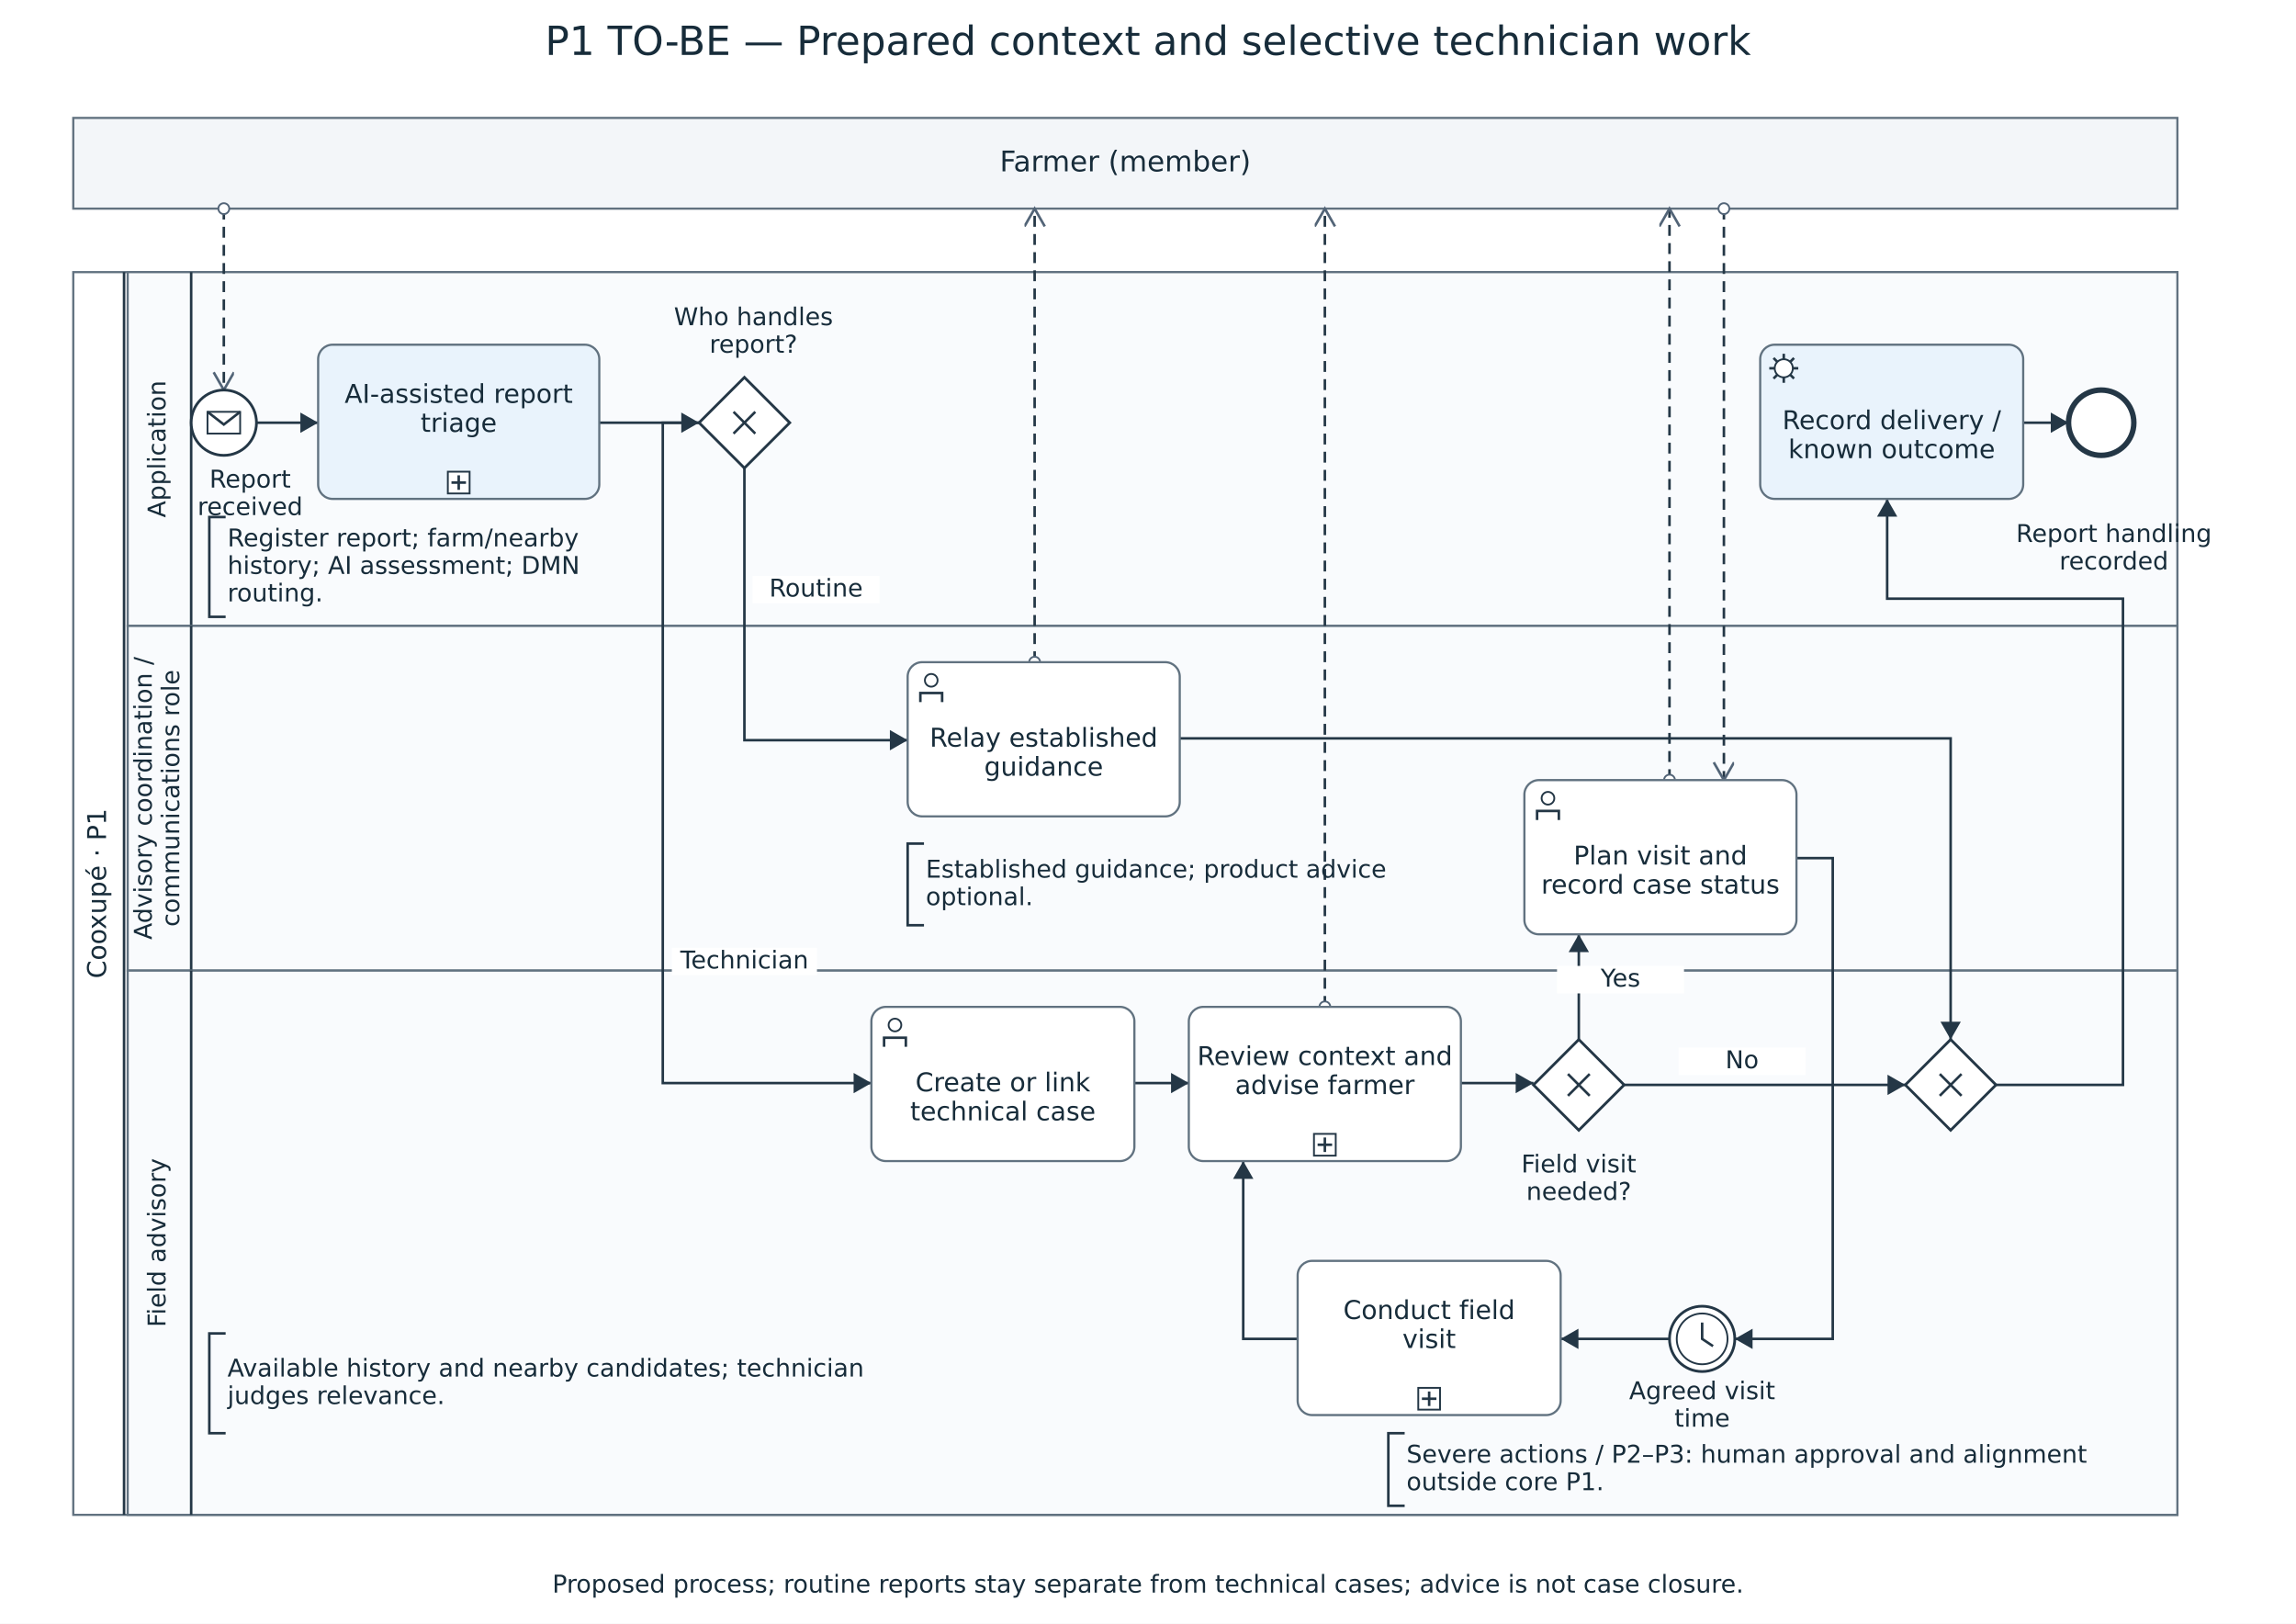
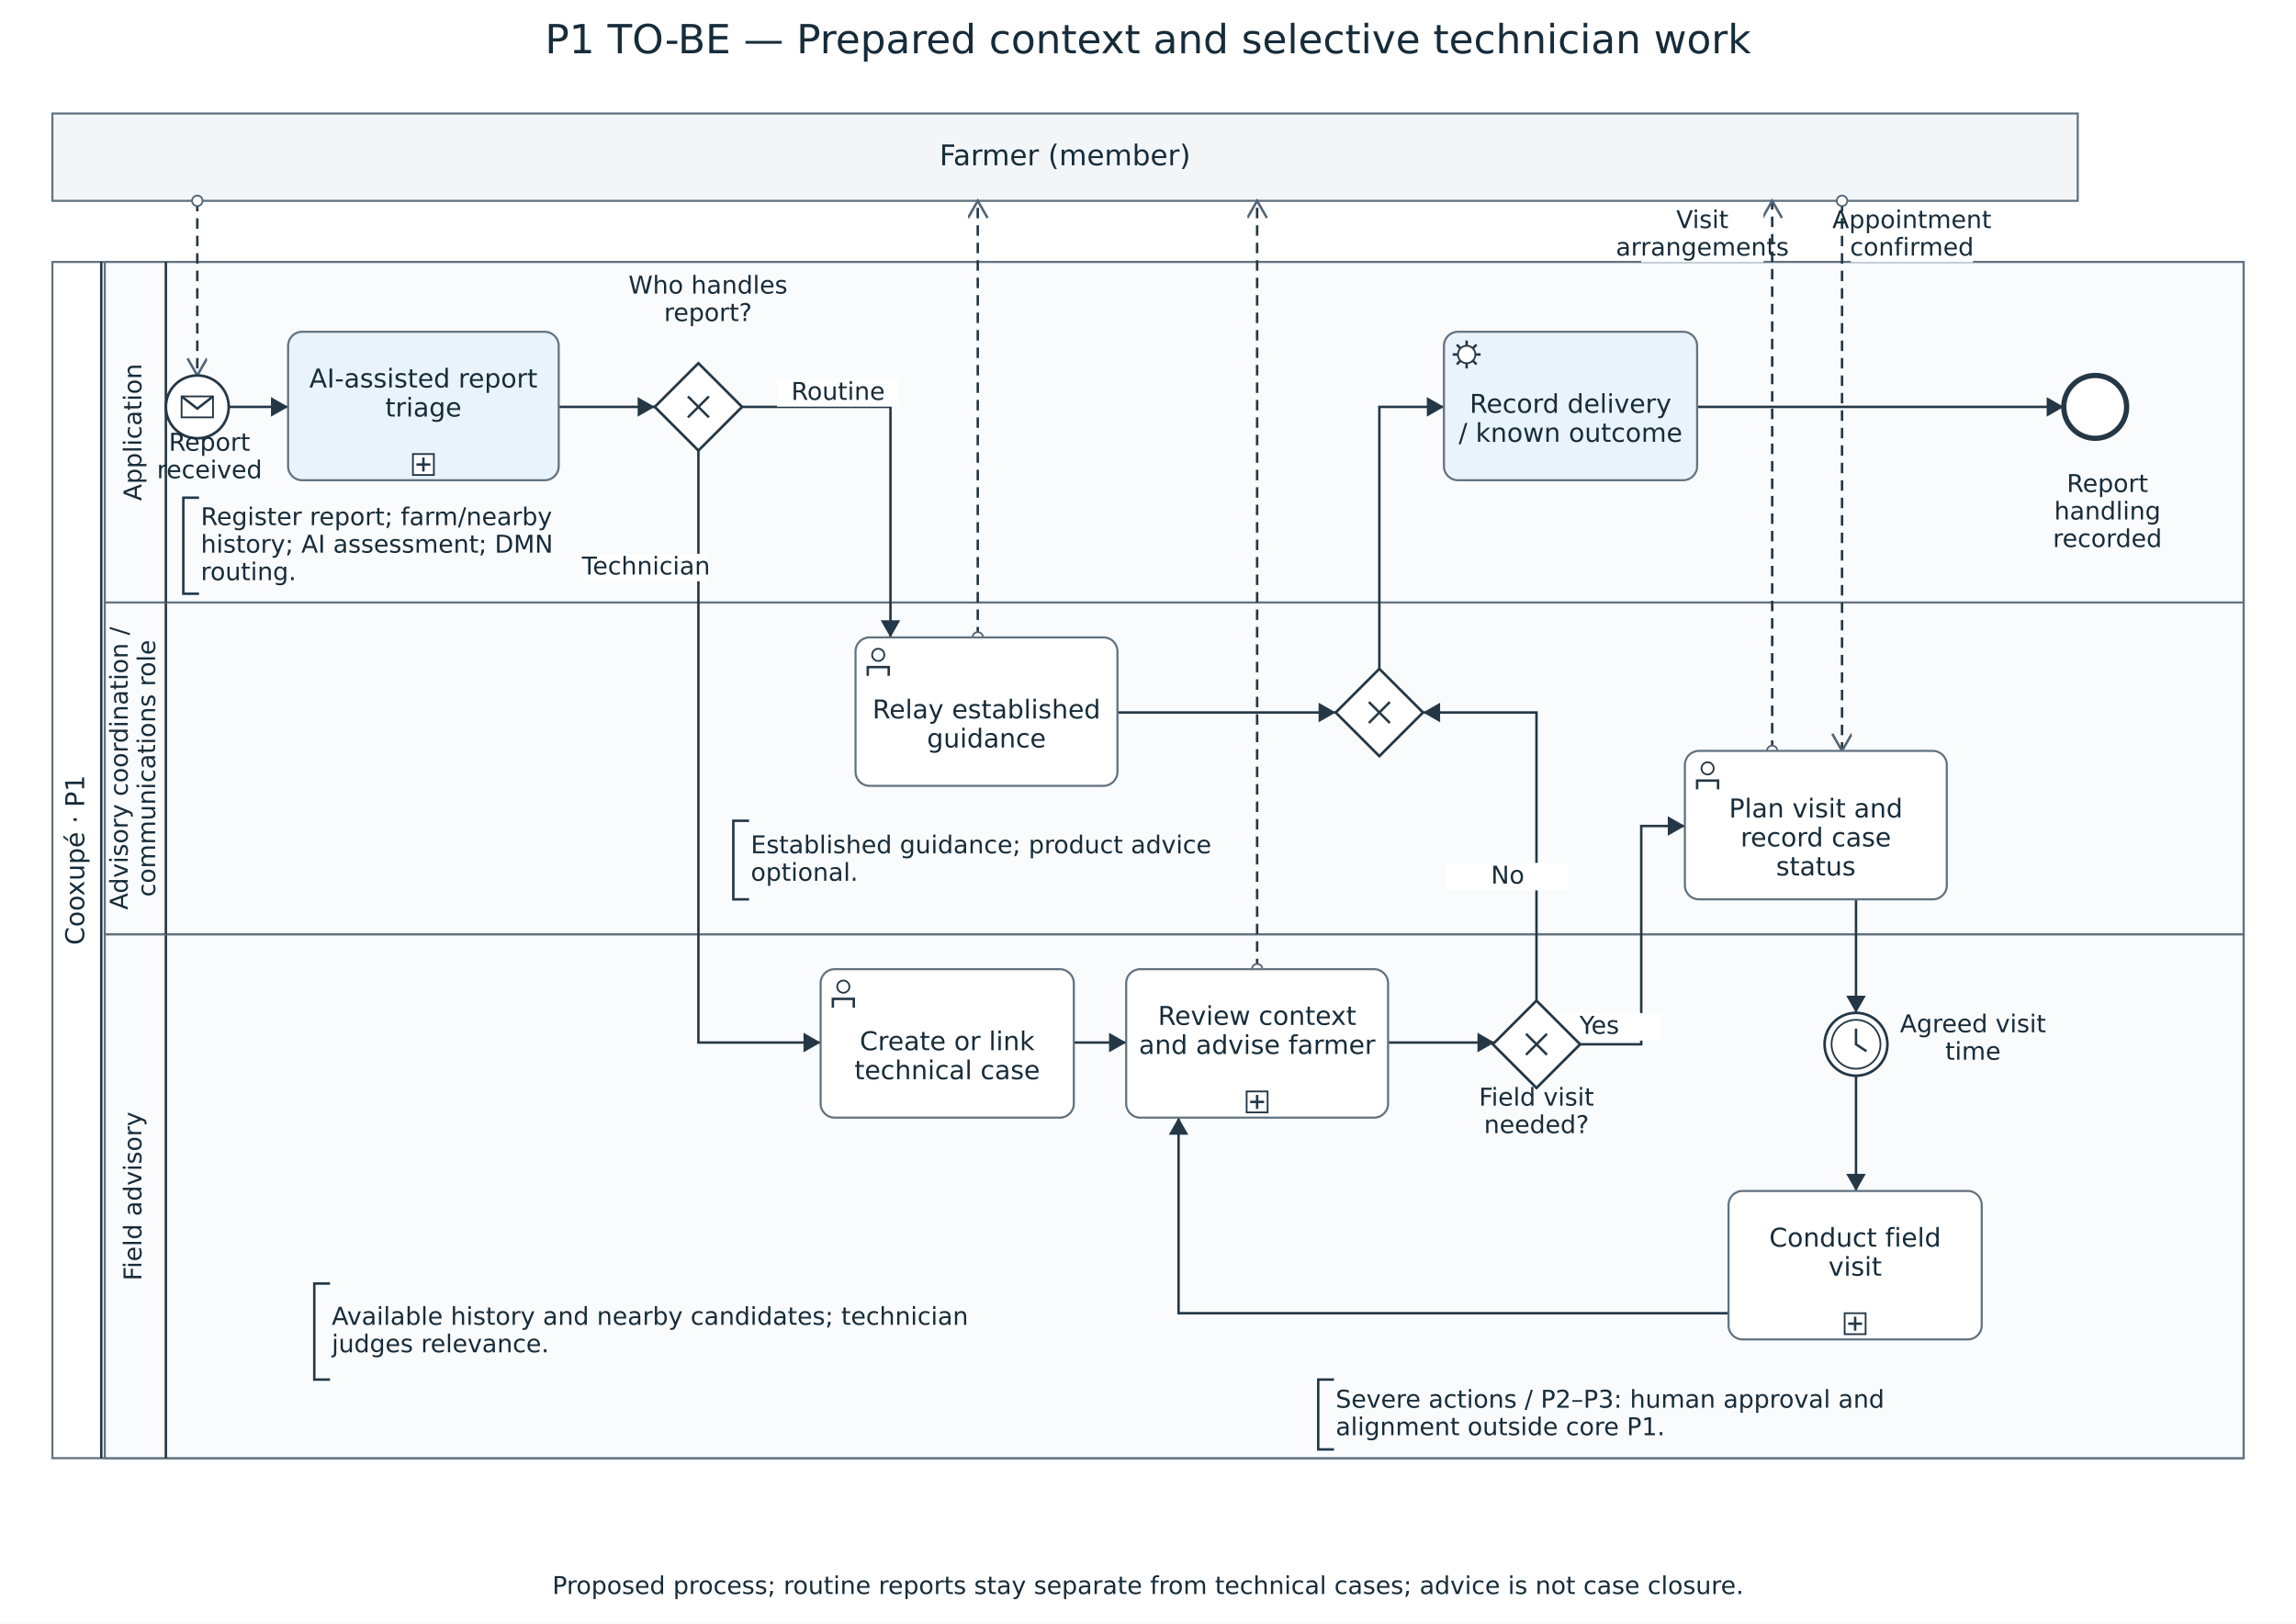
- <svg xmlns="http://www.w3.org/2000/svg" width="297mm" height="210mm" viewBox="0 0 1265.786 895.0">
+ <svg xmlns="http://www.w3.org/2000/svg" width="297mm" height="210mm" viewBox="0 0 1315.0 929.798">
  <defs>
    <marker id="arrow" markerWidth="8" markerHeight="8" refX="7" refY="4" orient="auto">
      <path d="M0,0 L7,4 L0,8 Z" fill="#243746" />
    </marker>
    <marker id="message" markerWidth="9" markerHeight="9" refX="8" refY="4" orient="auto">
      <path d="M1,0 L8,4 L1,8" fill="none" stroke="#526477" />
    </marker>
  </defs>
-   <rect width="1265.786" height="895.0" fill="white" />
-   <text x="632.893" y="24.0" text-anchor="middle" dominant-baseline="middle" font-family="DejaVu Sans,sans-serif" font-size="22.139" fill="#172c3a">P1 TO-BE — Prepared context and selective technician work</text>
-   <g transform="translate(20.39286,45.0)">
-     <rect x="20.0" y="20.0" width="1160.0" height="50.0" rx="0" fill="#f3f6f9" stroke="#617280" stroke-width="1.2" />
-     <text x="600.0" y="45.0" text-anchor="middle" dominant-baseline="middle" font-family="DejaVu Sans,sans-serif" font-size="15.712" fill="#172c3a">Farmer (member)</text>
-     <rect x="20.0" y="105.0" width="1160.0" height="685.0" rx="0" fill="#fff" stroke="#617280" stroke-width="1.2" />
-     <path d="M48.0,105.0 L48.0,790.0" fill="none" stroke="#243746" stroke-width="1.4" />
-     <g transform="translate(34.0,447.5) rotate(-90)">
-       <text x="0" y="0.0" text-anchor="middle" dominant-baseline="middle" font-family="DejaVu Sans,sans-serif" font-size="14.283" fill="#172c3a">Cooxupé · P1</text>
+   <rect width="1315.0" height="929.798" fill="white" />
+   <text x="657.5" y="24.0" text-anchor="middle" dominant-baseline="middle" font-family="DejaVu Sans,sans-serif" font-size="23" fill="#172c3a">P1 TO-BE — Prepared context and selective technician work</text>
+   <g transform="translate(-120.0,-15.0)">
+     <rect x="150.0" y="80.0" width="1160.0" height="50.0" rx="0" fill="#f3f6f9" stroke="#617280" stroke-width="1.2" />
+     <text x="730.0" y="105.0" text-anchor="middle" dominant-baseline="middle" font-family="DejaVu Sans,sans-serif" font-size="16.323" fill="#172c3a">Farmer (member)</text>
+     <rect x="150.0" y="165.0" width="1255.0" height="685.0" rx="0" fill="#fff" stroke="#617280" stroke-width="1.2" />
+     <path d="M178.0,165.0 L178.0,850.0" fill="none" stroke="#243746" stroke-width="1.4" />
+     <g transform="translate(164.0,507.5) rotate(-90)">
+       <text x="0" y="0.0" text-anchor="middle" dominant-baseline="middle" font-family="DejaVu Sans,sans-serif" font-size="14.839" fill="#172c3a">Cooxupé · P1</text>
    </g>
-     <rect x="50.0" y="105.0" width="1130.0" height="195.0" rx="0" fill="#f9fbfd" stroke="#617280" stroke-width="1.2" />
-     <path d="M85.0,105.0 L85.0,300.0" fill="none" stroke="#243746" stroke-width="1.4" />
-     <g transform="translate(67.0,202.5) rotate(-90)">
-       <text x="0" y="0.0" text-anchor="middle" dominant-baseline="middle" font-family="DejaVu Sans,sans-serif" font-size="13.532" fill="#172c3a">Application</text>
+     <rect x="180.0" y="550.0" width="1225.0" height="300.0" rx="0" fill="#f9fbfd" stroke="#617280" stroke-width="1.2" />
+     <path d="M215.0,550.0 L215.0,850.0" fill="none" stroke="#243746" stroke-width="1.4" />
+     <g transform="translate(197.0,700.0) rotate(-90)">
+       <text x="0" y="0.0" text-anchor="middle" dominant-baseline="middle" font-family="DejaVu Sans,sans-serif" font-size="14.058" fill="#172c3a">Field advisory</text>
    </g>
-     <rect x="50.0" y="300.0" width="1130.0" height="190.0" rx="0" fill="#f9fbfd" stroke="#617280" stroke-width="1.2" />
-     <path d="M85.0,300.0 L85.0,490.0" fill="none" stroke="#243746" stroke-width="1.4" />
-     <g transform="translate(67.0,395.0) rotate(-90)">
-       <text x="0" y="-7.578" text-anchor="middle" dominant-baseline="middle" font-family="DejaVu Sans,sans-serif" font-size="13.532" fill="#172c3a">Advisory coordination /</text>
-       <text x="0" y="7.578" text-anchor="middle" dominant-baseline="middle" font-family="DejaVu Sans,sans-serif" font-size="13.532" fill="#172c3a">communications role</text>
+     <rect x="180.0" y="360.0" width="1225.0" height="190.0" rx="0" fill="#f9fbfd" stroke="#617280" stroke-width="1.2" />
+     <path d="M215.0,360.0 L215.0,550.0" fill="none" stroke="#243746" stroke-width="1.4" />
+     <g transform="translate(197.0,455.0) rotate(-90)">
+       <text x="0" y="-7.872" text-anchor="middle" dominant-baseline="middle" font-family="DejaVu Sans,sans-serif" font-size="14.058" fill="#172c3a">Advisory coordination /</text>
+       <text x="0" y="7.872" text-anchor="middle" dominant-baseline="middle" font-family="DejaVu Sans,sans-serif" font-size="14.058" fill="#172c3a">communications role</text>
    </g>
-     <rect x="50.0" y="490.0" width="1130.0" height="300.0" rx="0" fill="#f9fbfd" stroke="#617280" stroke-width="1.2" />
-     <path d="M85.0,490.0 L85.0,790.0" fill="none" stroke="#243746" stroke-width="1.4" />
-     <g transform="translate(67.0,640.0) rotate(-90)">
-       <text x="0" y="0.0" text-anchor="middle" dominant-baseline="middle" font-family="DejaVu Sans,sans-serif" font-size="13.532" fill="#172c3a">Field advisory</text>
+     <rect x="180.0" y="165.0" width="1225.0" height="195.0" rx="0" fill="#f9fbfd" stroke="#617280" stroke-width="1.2" />
+     <path d="M215.0,165.0 L215.0,360.0" fill="none" stroke="#243746" stroke-width="1.4" />
+     <g transform="translate(197.0,262.5) rotate(-90)">
+       <text x="0" y="0.0" text-anchor="middle" dominant-baseline="middle" font-family="DejaVu Sans,sans-serif" font-size="14.058" fill="#172c3a">Application</text>
    </g>
-     <path d="M121.0,188.0 L155.0,188.0" fill="none" stroke="#243746" stroke-width="1.4" marker-end="url(#arrow)" />
-     <path d="M310.0,188.0 L365.0,188.0" fill="none" stroke="#243746" stroke-width="1.4" marker-end="url(#arrow)" />
-     <path d="M390.0,213.0 L390.0,363.0 L480.0,363.0" fill="none" stroke="#243746" stroke-width="1.4" marker-end="url(#arrow)" />
-     <rect x="394.5" y="272.422" width="70" height="15.155" fill="white" />
-     <text x="429.5" y="280.0" text-anchor="middle" dominant-baseline="middle" font-family="DejaVu Sans,sans-serif" font-size="13.532" fill="#172c3a">Routine</text>
-     <path d="M365.0,188.0 L345.0,188.0 L345.0,552.0 L460.0,552.0" fill="none" stroke="#243746" stroke-width="1.4" marker-end="url(#arrow)" />
-     <rect x="350.0" y="477.422" width="80.0" height="15.155" fill="white" />
-     <text x="390.0" y="485.0" text-anchor="middle" dominant-baseline="middle" font-family="DejaVu Sans,sans-serif" font-size="13.532" fill="#172c3a">Technician</text>
-     <path d="M605.0,552.0 L635.0,552.0" fill="none" stroke="#243746" stroke-width="1.4" marker-end="url(#arrow)" />
-     <path d="M785.0,552.0 L825.0,552.0" fill="none" stroke="#243746" stroke-width="1.4" marker-end="url(#arrow)" />
-     <path d="M875.0,553.0 L1030.0,553.0" fill="none" stroke="#243746" stroke-width="1.4" marker-end="url(#arrow)" />
-     <rect x="905.0" y="532.422" width="70" height="15.155" fill="white" />
-     <text x="940.0" y="540.0" text-anchor="middle" dominant-baseline="middle" font-family="DejaVu Sans,sans-serif" font-size="13.532" fill="#172c3a">No</text>
-     <path d="M630.0,362.0 L1055.0,362.0 L1055.0,528.0" fill="none" stroke="#243746" stroke-width="1.4" marker-end="url(#arrow)" />
-     <path d="M1080.0,553.0 L1150.0,553.0 L1150.0,285.0 L1020.0,285.0 L1020.0,230.0" fill="none" stroke="#243746" stroke-width="1.4" marker-end="url(#arrow)" />
-     <path d="M1095.0,188.0 L1120.0,188.0" fill="none" stroke="#243746" stroke-width="1.4" marker-end="url(#arrow)" />
-     <path d="M850.0,528.0 L850.0,470.0" fill="none" stroke="#243746" stroke-width="1.4" marker-end="url(#arrow)" />
-     <rect x="838.0" y="487.422" width="70" height="15.155" fill="white" />
-     <text x="873.0" y="495.0" text-anchor="middle" dominant-baseline="middle" font-family="DejaVu Sans,sans-serif" font-size="13.532" fill="#172c3a">Yes</text>
-     <path d="M970.0,428.0 L990.0,428.0 L990.0,693.0 L936.0,693.0" fill="none" stroke="#243746" stroke-width="1.4" marker-end="url(#arrow)" />
-     <path d="M900.0,693.0 L840.0,693.0" fill="none" stroke="#243746" stroke-width="1.4" marker-end="url(#arrow)" />
-     <path d="M695.0,693.0 L665.0,693.0 L665.0,595.0" fill="none" stroke="#243746" stroke-width="1.4" marker-end="url(#arrow)" />
-     <path d="M103.0,70.0 L103.0,170.0" fill="none" stroke="#243746" stroke-width="1.4" stroke-dasharray="6 4" marker-end="url(#message)" />
-     <circle cx="103.0" cy="70.0" r="3" fill="white" stroke="#526477" />
-     <path d="M550.0,320.0 L550.0,70.0" fill="none" stroke="#243746" stroke-width="1.4" stroke-dasharray="6 4" marker-end="url(#message)" />
-     <circle cx="550.0" cy="320.0" r="3" fill="white" stroke="#526477" />
-     <path d="M710.0,510.0 L710.0,70.0" fill="none" stroke="#243746" stroke-width="1.4" stroke-dasharray="6 4" marker-end="url(#message)" />
-     <circle cx="710.0" cy="510.0" r="3" fill="white" stroke="#526477" />
-     <path d="M900.0,385.0 L900.0,70.0" fill="none" stroke="#243746" stroke-width="1.4" stroke-dasharray="6 4" marker-end="url(#message)" />
-     <circle cx="900.0" cy="385.0" r="3" fill="white" stroke="#526477" />
-     <path d="M930.0,70.0 L930.0,385.0" fill="none" stroke="#243746" stroke-width="1.4" stroke-dasharray="6 4" marker-end="url(#message)" />
-     <circle cx="930.0" cy="70.0" r="3" fill="white" stroke="#526477" />
-     <circle cx="103.0" cy="188.0" r="18.0" fill="white" stroke="#243746" stroke-width="1.5" />
-     <rect x="94.0" y="182.0" width="18" height="12" fill="white" stroke="#243746" />
-     <path d="M94.0,182.0 L103.0,189.0 L112.0,182.0" fill="none" stroke="#243746" stroke-width="1.4" />
-     <text x="117.5" y="219.922" text-anchor="middle" dominant-baseline="middle" font-family="DejaVu Sans,sans-serif" font-size="13.532" fill="#172c3a">Report</text>
-     <text x="117.5" y="235.078" text-anchor="middle" dominant-baseline="middle" font-family="DejaVu Sans,sans-serif" font-size="13.532" fill="#172c3a">received</text>
-     <rect x="155.0" y="145.0" width="155.0" height="85.0" rx="8" fill="#e9f3fc" stroke="#617280" stroke-width="1.2" />
-     <text x="232.5" y="173.001" text-anchor="middle" dominant-baseline="middle" font-family="DejaVu Sans,sans-serif" font-size="14.283" fill="#172c3a">AI-assisted report</text>
-     <text x="232.5" y="188.999" text-anchor="middle" dominant-baseline="middle" font-family="DejaVu Sans,sans-serif" font-size="14.283" fill="#172c3a">triage</text>
-     <rect x="226.5" y="215.0" width="12" height="12" fill="white" stroke="#243746" />
-     <path d="M228.5,221.0 L236.5,221.0" fill="none" stroke="#243746" stroke-width="1.4" />
-     <path d="M232.5,217.0 L232.5,225.0" fill="none" stroke="#243746" stroke-width="1.4" />
-     <path d="M390.0,163.0 L415.0,188.0 L390.0,213.0 L365.0,188.0 Z" fill="white" stroke="#243746" stroke-width="1.5" />
-     <path d="M384.0,182.0 L396.0,194.0" fill="none" stroke="#243746" stroke-width="1.4" />
-     <path d="M396.0,182.0 L384.0,194.0" fill="none" stroke="#243746" stroke-width="1.4" />
-     <text x="395.0" y="130.422" text-anchor="middle" dominant-baseline="middle" font-family="DejaVu Sans,sans-serif" font-size="13.532" fill="#172c3a">Who handles</text>
-     <text x="395.0" y="145.578" text-anchor="middle" dominant-baseline="middle" font-family="DejaVu Sans,sans-serif" font-size="13.532" fill="#172c3a">report?</text>
-     <rect x="950.0" y="145.0" width="145.0" height="85.0" rx="8" fill="#e9f3fc" stroke="#617280" stroke-width="1.2" />
-     <path d="M968.0,158.0 L971.0,158.0" fill="none" stroke="#243746" stroke-width="1.4" />
-     <path d="M966.536,161.536 L968.657,163.657" fill="none" stroke="#243746" stroke-width="1.4" />
-     <path d="M963.0,163.0 L963.0,166.0" fill="none" stroke="#243746" stroke-width="1.4" />
-     <path d="M959.464,161.536 L957.343,163.657" fill="none" stroke="#243746" stroke-width="1.4" />
-     <path d="M958.0,158.0 L955.0,158.0" fill="none" stroke="#243746" stroke-width="1.4" />
-     <path d="M959.464,154.464 L957.343,152.343" fill="none" stroke="#243746" stroke-width="1.4" />
-     <path d="M963.0,153.0 L963.0,150.0" fill="none" stroke="#243746" stroke-width="1.4" />
-     <path d="M966.536,154.464 L968.657,152.343" fill="none" stroke="#243746" stroke-width="1.4" />
-     <circle cx="963.0" cy="158.0" r="5" fill="white" stroke="#243746" />
-     <text x="1022.5" y="187.501" text-anchor="middle" dominant-baseline="middle" font-family="DejaVu Sans,sans-serif" font-size="14.283" fill="#172c3a">Record delivery /</text>
-     <text x="1022.5" y="203.499" text-anchor="middle" dominant-baseline="middle" font-family="DejaVu Sans,sans-serif" font-size="14.283" fill="#172c3a">known outcome</text>
-     <circle cx="1138.0" cy="188.0" r="18.0" fill="white" stroke="#243746" stroke-width="3" />
-     <text x="1145.0" y="249.922" text-anchor="middle" dominant-baseline="middle" font-family="DejaVu Sans,sans-serif" font-size="13.532" fill="#172c3a">Report handling</text>
-     <text x="1145.0" y="265.078" text-anchor="middle" dominant-baseline="middle" font-family="DejaVu Sans,sans-serif" font-size="13.532" fill="#172c3a">recorded</text>
-     <rect x="480.0" y="320.0" width="150.0" height="85.0" rx="8" fill="#fff" stroke="#617280" stroke-width="1.2" />
-     <circle cx="493.0" cy="330.0" r="3.5" fill="none" stroke="#243746" />
-     <path d="M487.0,342.0 L487.0,337.0 L499.0,337.0 L499.0,342.0" fill="none" stroke="#243746" stroke-width="1.4" />
-     <text x="555.0" y="362.501" text-anchor="middle" dominant-baseline="middle" font-family="DejaVu Sans,sans-serif" font-size="14.283" fill="#172c3a">Relay established</text>
-     <text x="555.0" y="378.499" text-anchor="middle" dominant-baseline="middle" font-family="DejaVu Sans,sans-serif" font-size="14.283" fill="#172c3a">guidance</text>
-     <rect x="820.0" y="385.0" width="150.0" height="85.0" rx="8" fill="#fff" stroke="#617280" stroke-width="1.2" />
-     <circle cx="833.0" cy="395.0" r="3.5" fill="none" stroke="#243746" />
-     <path d="M827.0,407.0 L827.0,402.0 L839.0,402.0 L839.0,407.0" fill="none" stroke="#243746" stroke-width="1.4" />
-     <text x="895.0" y="427.501" text-anchor="middle" dominant-baseline="middle" font-family="DejaVu Sans,sans-serif" font-size="14.283" fill="#172c3a">Plan visit and</text>
-     <text x="895.0" y="443.499" text-anchor="middle" dominant-baseline="middle" font-family="DejaVu Sans,sans-serif" font-size="14.283" fill="#172c3a">record case status</text>
-     <rect x="460.0" y="510.0" width="145.0" height="85.0" rx="8" fill="#fff" stroke="#617280" stroke-width="1.2" />
-     <circle cx="473.0" cy="520.0" r="3.5" fill="none" stroke="#243746" />
-     <path d="M467.0,532.0 L467.0,527.0 L479.0,527.0 L479.0,532.0" fill="none" stroke="#243746" stroke-width="1.4" />
-     <text x="532.5" y="552.501" text-anchor="middle" dominant-baseline="middle" font-family="DejaVu Sans,sans-serif" font-size="14.283" fill="#172c3a">Create or link</text>
-     <text x="532.5" y="568.499" text-anchor="middle" dominant-baseline="middle" font-family="DejaVu Sans,sans-serif" font-size="14.283" fill="#172c3a">technical case</text>
-     <rect x="635.0" y="510.0" width="150.0" height="85.0" rx="8" fill="#fff" stroke="#617280" stroke-width="1.2" />
-     <text x="710.0" y="538.001" text-anchor="middle" dominant-baseline="middle" font-family="DejaVu Sans,sans-serif" font-size="14.283" fill="#172c3a">Review context and</text>
-     <text x="710.0" y="553.999" text-anchor="middle" dominant-baseline="middle" font-family="DejaVu Sans,sans-serif" font-size="14.283" fill="#172c3a">advise farmer</text>
-     <rect x="704.0" y="580.0" width="12" height="12" fill="white" stroke="#243746" />
-     <path d="M706.0,586.0 L714.0,586.0" fill="none" stroke="#243746" stroke-width="1.4" />
-     <path d="M710.0,582.0 L710.0,590.0" fill="none" stroke="#243746" stroke-width="1.4" />
-     <path d="M850.0,528.0 L875.0,553.0 L850.0,578.0 L825.0,553.0 Z" fill="white" stroke="#243746" stroke-width="1.5" />
-     <path d="M844.0,547.0 L856.0,559.0" fill="none" stroke="#243746" stroke-width="1.4" />
-     <path d="M856.0,547.0 L844.0,559.0" fill="none" stroke="#243746" stroke-width="1.4" />
-     <text x="850.0" y="597.422" text-anchor="middle" dominant-baseline="middle" font-family="DejaVu Sans,sans-serif" font-size="13.532" fill="#172c3a">Field visit</text>
-     <text x="850.0" y="612.578" text-anchor="middle" dominant-baseline="middle" font-family="DejaVu Sans,sans-serif" font-size="13.532" fill="#172c3a">needed?</text>
-     <path d="M1055.0,528.0 L1080.0,553.0 L1055.0,578.0 L1030.0,553.0 Z" fill="white" stroke="#243746" stroke-width="1.5" />
-     <path d="M1049.0,547.0 L1061.0,559.0" fill="none" stroke="#243746" stroke-width="1.4" />
-     <path d="M1061.0,547.0 L1049.0,559.0" fill="none" stroke="#243746" stroke-width="1.4" />
-     <circle cx="918.0" cy="693.0" r="18.0" fill="white" stroke="#243746" stroke-width="1.5" />
-     <circle cx="918.0" cy="693.0" r="14.0" fill="none" stroke="#243746" />
-     <path d="M918.0,684.0 L918.0,693.0 L924.0,697.0" fill="none" stroke="#243746" stroke-width="1.4" />
-     <text x="918.0" y="722.422" text-anchor="middle" dominant-baseline="middle" font-family="DejaVu Sans,sans-serif" font-size="13.532" fill="#172c3a">Agreed visit</text>
-     <text x="918.0" y="737.578" text-anchor="middle" dominant-baseline="middle" font-family="DejaVu Sans,sans-serif" font-size="13.532" fill="#172c3a">time</text>
-     <rect x="695.0" y="650.0" width="145.0" height="85.0" rx="8" fill="#fff" stroke="#617280" stroke-width="1.2" />
-     <text x="767.5" y="678.001" text-anchor="middle" dominant-baseline="middle" font-family="DejaVu Sans,sans-serif" font-size="14.283" fill="#172c3a">Conduct field</text>
-     <text x="767.5" y="693.999" text-anchor="middle" dominant-baseline="middle" font-family="DejaVu Sans,sans-serif" font-size="14.283" fill="#172c3a">visit</text>
-     <rect x="761.5" y="720.0" width="12" height="12" fill="white" stroke="#243746" />
-     <path d="M763.5,726.0 L771.5,726.0" fill="none" stroke="#243746" stroke-width="1.4" />
-     <path d="M767.5,722.0 L767.5,730.0" fill="none" stroke="#243746" stroke-width="1.4" />
-     <path d="M104.0,240.0 L95.0,240.0 L95.0,295.0 L104.0,295.0" fill="none" stroke="#243746" stroke-width="1.4" />
-     <text x="105.0" y="252.345" text-anchor="start" dominant-baseline="middle" font-family="DejaVu Sans,sans-serif" font-size="13.532" fill="#172c3a">Register report; farm/nearby</text>
-     <text x="105.0" y="267.5" text-anchor="start" dominant-baseline="middle" font-family="DejaVu Sans,sans-serif" font-size="13.532" fill="#172c3a">history; AI assessment; DMN</text>
-     <text x="105.0" y="282.655" text-anchor="start" dominant-baseline="middle" font-family="DejaVu Sans,sans-serif" font-size="13.532" fill="#172c3a">routing.</text>
-     <path d="M104.0,690.0 L95.0,690.0 L95.0,745.0 L104.0,745.0" fill="none" stroke="#243746" stroke-width="1.4" />
-     <text x="105.0" y="709.922" text-anchor="start" dominant-baseline="middle" font-family="DejaVu Sans,sans-serif" font-size="13.532" fill="#172c3a">Available history and nearby candidates; technician</text>
-     <text x="105.0" y="725.078" text-anchor="start" dominant-baseline="middle" font-family="DejaVu Sans,sans-serif" font-size="13.532" fill="#172c3a">judges relevance.</text>
-     <path d="M754.0,745.0 L745.0,745.0 L745.0,785.0 L754.0,785.0" fill="none" stroke="#243746" stroke-width="1.4" />
-     <text x="755.0" y="757.422" text-anchor="start" dominant-baseline="middle" font-family="DejaVu Sans,sans-serif" font-size="13.532" fill="#172c3a">Severe actions / P2–P3: human approval and alignment</text>
-     <text x="755.0" y="772.578" text-anchor="start" dominant-baseline="middle" font-family="DejaVu Sans,sans-serif" font-size="13.532" fill="#172c3a">outside core P1.</text>
-     <path d="M489.0,420.0 L480.0,420.0 L480.0,465.0 L489.0,465.0" fill="none" stroke="#243746" stroke-width="1.4" />
-     <text x="490.0" y="434.922" text-anchor="start" dominant-baseline="middle" font-family="DejaVu Sans,sans-serif" font-size="13.532" fill="#172c3a">Established guidance; product advice</text>
-     <text x="490.0" y="450.078" text-anchor="start" dominant-baseline="middle" font-family="DejaVu Sans,sans-serif" font-size="13.532" fill="#172c3a">optional.</text>
+     <path d="M1000.0,588.0 L1000.0,423.0 L935.0,423.0" fill="none" stroke="#243746" stroke-width="1.4" marker-end="url(#arrow)" />
+     <rect x="948.5" y="509.128" width="70" height="15.745" fill="white" />
+     <text x="983.5" y="517.0" text-anchor="middle" dominant-baseline="middle" font-family="DejaVu Sans,sans-serif" font-size="14.058" fill="#172c3a">No</text>
+     <path d="M760.0,423.0 L885.0,423.0" fill="none" stroke="#243746" stroke-width="1.4" marker-end="url(#arrow)" />
+     <path d="M910.0,398.0 L910.0,248.0 L947.0,248.0" fill="none" stroke="#243746" stroke-width="1.4" marker-end="url(#arrow)" />
+     <path d="M1092.0,248.0 L1302.0,248.0" fill="none" stroke="#243746" stroke-width="1.4" marker-end="url(#arrow)" />
+     <path d="M1183.0,530.0 L1183.0,595.0" fill="none" stroke="#243746" stroke-width="1.4" marker-end="url(#arrow)" />
+     <path d="M1183.0,631.0 L1183.0,697.0" fill="none" stroke="#243746" stroke-width="1.4" marker-end="url(#arrow)" />
+     <path d="M735.0,612.0 L765.0,612.0" fill="none" stroke="#243746" stroke-width="1.4" marker-end="url(#arrow)" />
+     <path d="M1110.0,767.0 L795.0,767.0 L795.0,655.0" fill="none" stroke="#243746" stroke-width="1.4" marker-end="url(#arrow)" />
+     <path d="M915.0,612.0 L976.0,612.0" fill="none" stroke="#243746" stroke-width="1.4" marker-end="url(#arrow)" />
+     <path d="M1025.0,613.0 L1060.0,613.0 L1060.0,488.0 L1085.0,488.0" fill="none" stroke="#243746" stroke-width="1.4" marker-end="url(#arrow)" />
+     <rect x="1001.0" y="595.128" width="70" height="15.745" fill="white" />
+     <text x="1036.0" y="603.0" text-anchor="middle" dominant-baseline="middle" font-family="DejaVu Sans,sans-serif" font-size="14.058" fill="#172c3a">Yes</text>
+     <path d="M545.0,248.0 L630.0,248.0 L630.0,380.0" fill="none" stroke="#243746" stroke-width="1.4" marker-end="url(#arrow)" />
+     <rect x="565.0" y="232.128" width="70" height="15.745" fill="white" />
+     <text x="600.0" y="240.0" text-anchor="middle" dominant-baseline="middle" font-family="DejaVu Sans,sans-serif" font-size="14.058" fill="#172c3a">Routine</text>
+     <path d="M520.0,273.0 L520.0,612.0 L590.0,612.0" fill="none" stroke="#243746" stroke-width="1.4" marker-end="url(#arrow)" />
+     <rect x="455.0" y="332.128" width="70" height="15.745" fill="white" />
+     <text x="490.0" y="340.0" text-anchor="middle" dominant-baseline="middle" font-family="DejaVu Sans,sans-serif" font-size="14.058" fill="#172c3a">Technician</text>
+     <path d="M440.0,248.0 L495.0,248.0" fill="none" stroke="#243746" stroke-width="1.4" marker-end="url(#arrow)" />
+     <path d="M251.0,248.0 L285.0,248.0" fill="none" stroke="#243746" stroke-width="1.4" marker-end="url(#arrow)" />
+     <path d="M680.0,380.0 L680.0,130.0" fill="none" stroke="#243746" stroke-width="1.4" stroke-dasharray="6 4" marker-end="url(#message)" />
+     <circle cx="680.0" cy="380.0" r="3" fill="white" stroke="#526477" />
+     <path d="M840.0,570.0 L840.0,130.0" fill="none" stroke="#243746" stroke-width="1.4" stroke-dasharray="6 4" marker-end="url(#message)" />
+     <circle cx="840.0" cy="570.0" r="3" fill="white" stroke="#526477" />
+     <path d="M1135.0,445.0 L1135.0,130.0" fill="none" stroke="#243746" stroke-width="1.4" stroke-dasharray="6 4" marker-end="url(#message)" />
+     <circle cx="1135.0" cy="445.0" r="3" fill="white" stroke="#526477" />
+     <rect x="1060.0" y="133.755" width="70" height="31.489" fill="white" />
+     <text x="1095.0" y="141.628" text-anchor="middle" dominant-baseline="middle" font-family="DejaVu Sans,sans-serif" font-size="14.058" fill="#172c3a">Visit</text>
+     <text x="1095.0" y="157.372" text-anchor="middle" dominant-baseline="middle" font-family="DejaVu Sans,sans-serif" font-size="14.058" fill="#172c3a">arrangements</text>
+     <path d="M233.0,130.0 L233.0,230.0" fill="none" stroke="#243746" stroke-width="1.4" stroke-dasharray="6 4" marker-end="url(#message)" />
+     <circle cx="233.0" cy="130.0" r="3" fill="white" stroke="#526477" />
+     <path d="M1175.0,130.0 L1175.0,445.0" fill="none" stroke="#243746" stroke-width="1.4" stroke-dasharray="6 4" marker-end="url(#message)" />
+     <circle cx="1175.0" cy="130.0" r="3" fill="white" stroke="#526477" />
+     <rect x="1180.0" y="133.755" width="70" height="31.489" fill="white" />
+     <text x="1215.0" y="141.628" text-anchor="middle" dominant-baseline="middle" font-family="DejaVu Sans,sans-serif" font-size="14.058" fill="#172c3a">Appointment</text>
+     <text x="1215.0" y="157.372" text-anchor="middle" dominant-baseline="middle" font-family="DejaVu Sans,sans-serif" font-size="14.058" fill="#172c3a">confirmed</text>
+     <circle cx="1320.0" cy="248.0" r="18.0" fill="white" stroke="#243746" stroke-width="3" />
+     <text x="1327.0" y="292.755" text-anchor="middle" dominant-baseline="middle" font-family="DejaVu Sans,sans-serif" font-size="14.058" fill="#172c3a">Report</text>
+     <text x="1327.0" y="308.5" text-anchor="middle" dominant-baseline="middle" font-family="DejaVu Sans,sans-serif" font-size="14.058" fill="#172c3a">handling</text>
+     <text x="1327.0" y="324.245" text-anchor="middle" dominant-baseline="middle" font-family="DejaVu Sans,sans-serif" font-size="14.058" fill="#172c3a">recorded</text>
+     <rect x="610.0" y="380.0" width="150.0" height="85.0" rx="8" fill="#fff" stroke="#617280" stroke-width="1.2" />
+     <circle cx="623.0" cy="390.0" r="3.5" fill="none" stroke="#243746" />
+     <path d="M617.0,402.0 L617.0,397.0 L629.0,397.0 L629.0,402.0" fill="none" stroke="#243746" stroke-width="1.4" />
+     <text x="685.0" y="422.19" text-anchor="middle" dominant-baseline="middle" font-family="DejaVu Sans,sans-serif" font-size="14.839" fill="#172c3a">Relay established</text>
+     <text x="685.0" y="438.81" text-anchor="middle" dominant-baseline="middle" font-family="DejaVu Sans,sans-serif" font-size="14.839" fill="#172c3a">guidance</text>
+     <rect x="590.0" y="570.0" width="145.0" height="85.0" rx="8" fill="#fff" stroke="#617280" stroke-width="1.2" />
+     <circle cx="603.0" cy="580.0" r="3.5" fill="none" stroke="#243746" />
+     <path d="M597.0,592.0 L597.0,587.0 L609.0,587.0 L609.0,592.0" fill="none" stroke="#243746" stroke-width="1.4" />
+     <text x="662.5" y="612.19" text-anchor="middle" dominant-baseline="middle" font-family="DejaVu Sans,sans-serif" font-size="14.839" fill="#172c3a">Create or link</text>
+     <text x="662.5" y="628.81" text-anchor="middle" dominant-baseline="middle" font-family="DejaVu Sans,sans-serif" font-size="14.839" fill="#172c3a">technical case</text>
+     <path d="M520.0,223.0 L545.0,248.0 L520.0,273.0 L495.0,248.0 Z" fill="white" stroke="#243746" stroke-width="1.5" />
+     <path d="M514.0,242.0 L526.0,254.0" fill="none" stroke="#243746" stroke-width="1.4" />
+     <path d="M526.0,242.0 L514.0,254.0" fill="none" stroke="#243746" stroke-width="1.4" />
+     <text x="525.5" y="179.128" text-anchor="middle" dominant-baseline="middle" font-family="DejaVu Sans,sans-serif" font-size="14.058" fill="#172c3a">Who handles</text>
+     <text x="525.5" y="194.872" text-anchor="middle" dominant-baseline="middle" font-family="DejaVu Sans,sans-serif" font-size="14.058" fill="#172c3a">report?</text>
+     <circle cx="233.0" cy="248.0" r="18.0" fill="white" stroke="#243746" stroke-width="1.5" />
+     <rect x="224.0" y="242.0" width="18" height="12" fill="white" stroke="#243746" />
+     <path d="M224.0,242.0 L233.0,249.0 L242.0,242.0" fill="none" stroke="#243746" stroke-width="1.4" />
+     <text x="240.0" y="269.128" text-anchor="middle" dominant-baseline="middle" font-family="DejaVu Sans,sans-serif" font-size="14.058" fill="#172c3a">Report</text>
+     <text x="240.0" y="284.872" text-anchor="middle" dominant-baseline="middle" font-family="DejaVu Sans,sans-serif" font-size="14.058" fill="#172c3a">received</text>
+     <path d="M910.0,398.0 L935.0,423.0 L910.0,448.0 L885.0,423.0 Z" fill="white" stroke="#243746" stroke-width="1.5" />
+     <path d="M904.0,417.0 L916.0,429.0" fill="none" stroke="#243746" stroke-width="1.4" />
+     <path d="M916.0,417.0 L904.0,429.0" fill="none" stroke="#243746" stroke-width="1.4" />
+     <rect x="1085.0" y="445.0" width="150.0" height="85.0" rx="8" fill="#fff" stroke="#617280" stroke-width="1.2" />
+     <circle cx="1098.0" cy="455.0" r="3.5" fill="none" stroke="#243746" />
+     <path d="M1092.0,467.0 L1092.0,462.0 L1104.0,462.0 L1104.0,467.0" fill="none" stroke="#243746" stroke-width="1.4" />
+     <text x="1160.0" y="478.881" text-anchor="middle" dominant-baseline="middle" font-family="DejaVu Sans,sans-serif" font-size="14.839" fill="#172c3a">Plan visit and</text>
+     <text x="1160.0" y="495.5" text-anchor="middle" dominant-baseline="middle" font-family="DejaVu Sans,sans-serif" font-size="14.839" fill="#172c3a">record case</text>
+     <text x="1160.0" y="512.119" text-anchor="middle" dominant-baseline="middle" font-family="DejaVu Sans,sans-serif" font-size="14.839" fill="#172c3a">status</text>
+     <rect x="947.0" y="205.0" width="145.0" height="85.0" rx="8" fill="#e9f3fc" stroke="#617280" stroke-width="1.2" />
+     <path d="M965.0,218.0 L968.0,218.0" fill="none" stroke="#243746" stroke-width="1.4" />
+     <path d="M963.536,221.536 L965.657,223.657" fill="none" stroke="#243746" stroke-width="1.4" />
+     <path d="M960.0,223.0 L960.0,226.0" fill="none" stroke="#243746" stroke-width="1.4" />
+     <path d="M956.464,221.536 L954.343,223.657" fill="none" stroke="#243746" stroke-width="1.4" />
+     <path d="M955.0,218.0 L952.0,218.0" fill="none" stroke="#243746" stroke-width="1.4" />
+     <path d="M956.464,214.464 L954.343,212.343" fill="none" stroke="#243746" stroke-width="1.4" />
+     <path d="M960.0,213.0 L960.0,210.0" fill="none" stroke="#243746" stroke-width="1.4" />
+     <path d="M963.536,214.464 L965.657,212.343" fill="none" stroke="#243746" stroke-width="1.4" />
+     <circle cx="960.0" cy="218.0" r="5" fill="white" stroke="#243746" />
+     <text x="1019.5" y="247.19" text-anchor="middle" dominant-baseline="middle" font-family="DejaVu Sans,sans-serif" font-size="14.839" fill="#172c3a">Record delivery</text>
+     <text x="1019.5" y="263.81" text-anchor="middle" dominant-baseline="middle" font-family="DejaVu Sans,sans-serif" font-size="14.839" fill="#172c3a">/ known outcome</text>
+     <path d="M1000.0,588.0 L1025.0,613.0 L1000.0,638.0 L975.0,613.0 Z" fill="white" stroke="#243746" stroke-width="1.5" />
+     <path d="M994.0,607.0 L1006.0,619.0" fill="none" stroke="#243746" stroke-width="1.4" />
+     <path d="M1006.0,607.0 L994.0,619.0" fill="none" stroke="#243746" stroke-width="1.4" />
+     <text x="1000.0" y="644.128" text-anchor="middle" dominant-baseline="middle" font-family="DejaVu Sans,sans-serif" font-size="14.058" fill="#172c3a">Field visit</text>
+     <text x="1000.0" y="659.872" text-anchor="middle" dominant-baseline="middle" font-family="DejaVu Sans,sans-serif" font-size="14.058" fill="#172c3a">needed?</text>
+     <circle cx="1183.0" cy="613.0" r="18.0" fill="white" stroke="#243746" stroke-width="1.5" />
+     <circle cx="1183.0" cy="613.0" r="14.0" fill="none" stroke="#243746" />
+     <path d="M1183.0,604.0 L1183.0,613.0 L1189.0,617.0" fill="none" stroke="#243746" stroke-width="1.4" />
+     <text x="1250.0" y="602.128" text-anchor="middle" dominant-baseline="middle" font-family="DejaVu Sans,sans-serif" font-size="14.058" fill="#172c3a">Agreed visit</text>
+     <text x="1250.0" y="617.872" text-anchor="middle" dominant-baseline="middle" font-family="DejaVu Sans,sans-serif" font-size="14.058" fill="#172c3a">time</text>
+     <rect x="765.0" y="570.0" width="150.0" height="85.0" rx="8" fill="#fff" stroke="#617280" stroke-width="1.2" />
+     <text x="840.0" y="597.69" text-anchor="middle" dominant-baseline="middle" font-family="DejaVu Sans,sans-serif" font-size="14.839" fill="#172c3a">Review context</text>
+     <text x="840.0" y="614.31" text-anchor="middle" dominant-baseline="middle" font-family="DejaVu Sans,sans-serif" font-size="14.839" fill="#172c3a">and advise farmer</text>
+     <rect x="834.0" y="640.0" width="12" height="12" fill="white" stroke="#243746" />
+     <path d="M836.0,646.0 L844.0,646.0" fill="none" stroke="#243746" stroke-width="1.4" />
+     <path d="M840.0,642.0 L840.0,650.0" fill="none" stroke="#243746" stroke-width="1.4" />
+     <rect x="285.0" y="205.0" width="155.0" height="85.0" rx="8" fill="#e9f3fc" stroke="#617280" stroke-width="1.2" />
+     <text x="362.5" y="232.69" text-anchor="middle" dominant-baseline="middle" font-family="DejaVu Sans,sans-serif" font-size="14.839" fill="#172c3a">AI-assisted report</text>
+     <text x="362.5" y="249.31" text-anchor="middle" dominant-baseline="middle" font-family="DejaVu Sans,sans-serif" font-size="14.839" fill="#172c3a">triage</text>
+     <rect x="356.5" y="275.0" width="12" height="12" fill="white" stroke="#243746" />
+     <path d="M358.5,281.0 L366.5,281.0" fill="none" stroke="#243746" stroke-width="1.4" />
+     <path d="M362.5,277.0 L362.5,285.0" fill="none" stroke="#243746" stroke-width="1.4" />
+     <rect x="1110.0" y="697.0" width="145.0" height="85.0" rx="8" fill="#fff" stroke="#617280" stroke-width="1.2" />
+     <text x="1182.5" y="724.69" text-anchor="middle" dominant-baseline="middle" font-family="DejaVu Sans,sans-serif" font-size="14.839" fill="#172c3a">Conduct field</text>
+     <text x="1182.5" y="741.31" text-anchor="middle" dominant-baseline="middle" font-family="DejaVu Sans,sans-serif" font-size="14.839" fill="#172c3a">visit</text>
+     <rect x="1176.5" y="767.0" width="12" height="12" fill="white" stroke="#243746" />
+     <path d="M1178.5,773.0 L1186.5,773.0" fill="none" stroke="#243746" stroke-width="1.4" />
+     <path d="M1182.5,769.0 L1182.5,777.0" fill="none" stroke="#243746" stroke-width="1.4" />
+     <path d="M234.0,300.0 L225.0,300.0 L225.0,355.0 L234.0,355.0" fill="none" stroke="#243746" stroke-width="1.4" />
+     <text x="235.0" y="311.755" text-anchor="start" dominant-baseline="middle" font-family="DejaVu Sans,sans-serif" font-size="14.058" fill="#172c3a">Register report; farm/nearby</text>
+     <text x="235.0" y="327.5" text-anchor="start" dominant-baseline="middle" font-family="DejaVu Sans,sans-serif" font-size="14.058" fill="#172c3a">history; AI assessment; DMN</text>
+     <text x="235.0" y="343.245" text-anchor="start" dominant-baseline="middle" font-family="DejaVu Sans,sans-serif" font-size="14.058" fill="#172c3a">routing.</text>
+     <path d="M884.0,805.0 L875.0,805.0 L875.0,845.0 L884.0,845.0" fill="none" stroke="#243746" stroke-width="1.4" />
+     <text x="885.0" y="817.128" text-anchor="start" dominant-baseline="middle" font-family="DejaVu Sans,sans-serif" font-size="14.058" fill="#172c3a">Severe actions / P2–P3: human approval and</text>
+     <text x="885.0" y="832.872" text-anchor="start" dominant-baseline="middle" font-family="DejaVu Sans,sans-serif" font-size="14.058" fill="#172c3a">alignment outside core P1.</text>
+     <path d="M549.0,485.0 L540.0,485.0 L540.0,530.0 L549.0,530.0" fill="none" stroke="#243746" stroke-width="1.4" />
+     <text x="550.0" y="499.628" text-anchor="start" dominant-baseline="middle" font-family="DejaVu Sans,sans-serif" font-size="14.058" fill="#172c3a">Established guidance; product advice</text>
+     <text x="550.0" y="515.372" text-anchor="start" dominant-baseline="middle" font-family="DejaVu Sans,sans-serif" font-size="14.058" fill="#172c3a">optional.</text>
+     <path d="M309.0,750.0 L300.0,750.0 L300.0,805.0 L309.0,805.0" fill="none" stroke="#243746" stroke-width="1.4" />
+     <text x="310.0" y="769.628" text-anchor="start" dominant-baseline="middle" font-family="DejaVu Sans,sans-serif" font-size="14.058" fill="#172c3a">Available history and nearby candidates; technician</text>
+     <text x="310.0" y="785.372" text-anchor="start" dominant-baseline="middle" font-family="DejaVu Sans,sans-serif" font-size="14.058" fill="#172c3a">judges relevance.</text>
  </g>
-   <text x="632.893" y="874.0" text-anchor="middle" dominant-baseline="middle" font-family="DejaVu Sans,sans-serif" font-size="13.532" fill="#172c3a">Proposed process; routine reports stay separate from technical cases; advice is not case closure.</text>
+   <text x="657.5" y="908.798" text-anchor="middle" dominant-baseline="middle" font-family="DejaVu Sans,sans-serif" font-size="14.058" fill="#172c3a">Proposed process; routine reports stay separate from technical cases; advice is not case closure.</text>
</svg>
